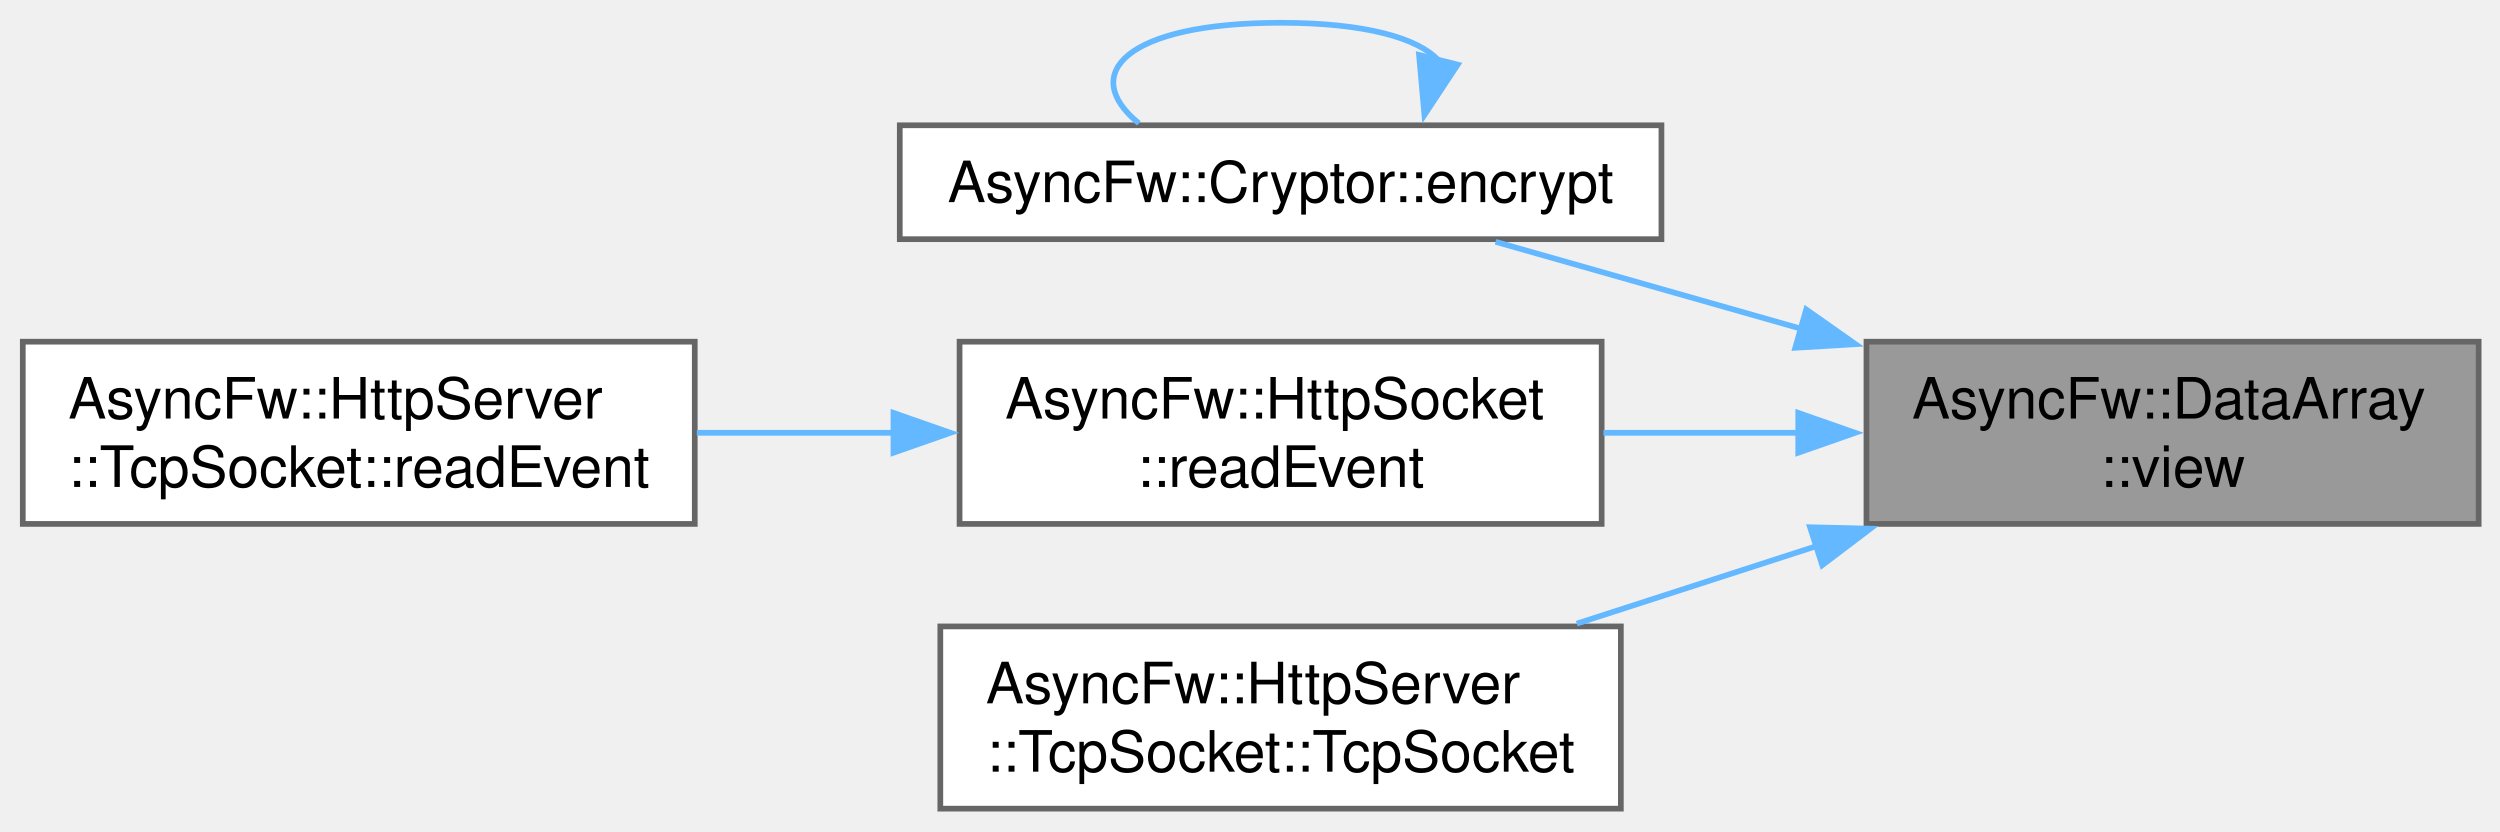
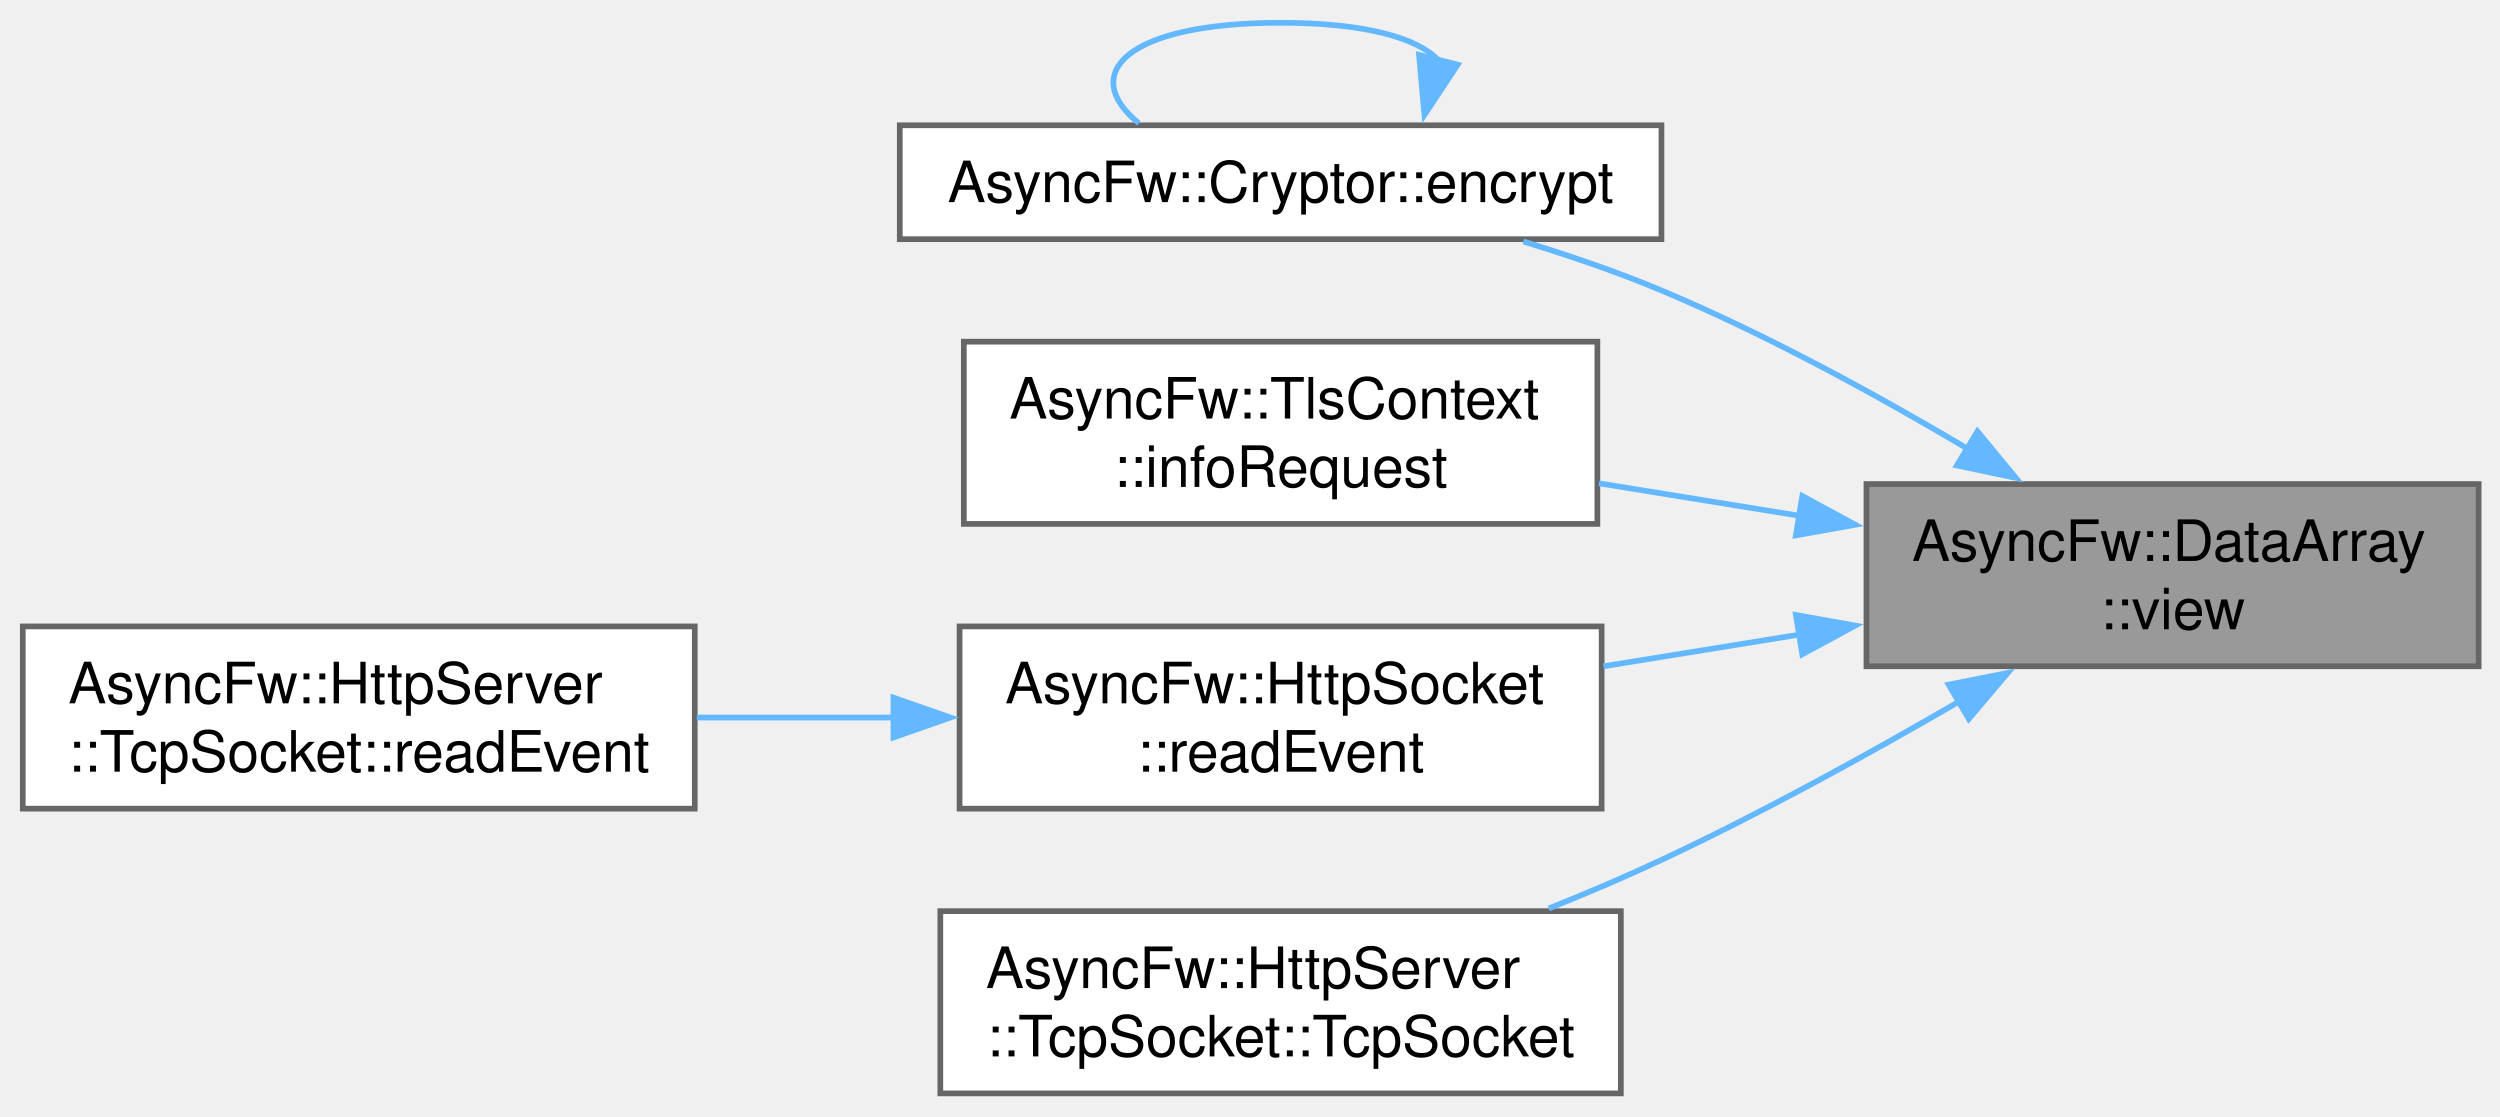
- <svg xmlns="http://www.w3.org/2000/svg" xmlns:xlink="http://www.w3.org/1999/xlink" width="439pt" height="146pt" viewBox="0.00 0.00 439.00 146.00">
-   <g id="graph0" class="graph" transform="scale(1 1) rotate(0) translate(4 142)">
+ <svg xmlns="http://www.w3.org/2000/svg" xmlns:xlink="http://www.w3.org/1999/xlink" width="439pt" height="196pt" viewBox="0.00 0.00 439.00 196.00">
+   <g id="graph0" class="graph" transform="scale(1 1) rotate(0) translate(4 192)">
    <g id="Node000001" class="node">
      <g id="a_Node000001">
        <a xlink:title="Creates a lightweight, non-allocating view slicing a sub-region of this byte array.">
-           <polygon fill="#999999" stroke="#666666" points="431.25,-82 323.75,-82 323.75,-50 431.25,-50 431.25,-82" />
-           <text xml:space="preserve" text-anchor="start" x="331.75" y="-68.5" font-family="Helvetica,sans-Serif" font-size="10.00">AsyncFw::DataArray</text>
-           <text xml:space="preserve" text-anchor="middle" x="377.5" y="-56.5" font-family="Helvetica,sans-Serif" font-size="10.00">::view</text>
+           <polygon fill="#999999" stroke="#666666" points="431.25,-107 323.75,-107 323.75,-75 431.25,-75 431.25,-107" />
+           <text xml:space="preserve" text-anchor="start" x="331.75" y="-93.5" font-family="Helvetica,sans-Serif" font-size="10.00">AsyncFw::DataArray</text>
+           <text xml:space="preserve" text-anchor="middle" x="377.5" y="-81.5" font-family="Helvetica,sans-Serif" font-size="10.00">::view</text>
        </a>
      </g>
    </g>
    <g id="Node000002" class="node">
      <g id="a_Node000002">
        <a xlink:href="classAsyncFw_1_1Cryptor.html#a85041f8d5b2a6c69be47a811039b2aec" target="_top" xlink:title="Type-safely encrypts raw data payload into a secure ciphertext buffer.">
-           <polygon fill="white" stroke="#666666" points="287.75,-120 154,-120 154,-100 287.75,-100 287.75,-120" />
-           <text xml:space="preserve" text-anchor="middle" x="220.88" y="-106.5" font-family="Helvetica,sans-Serif" font-size="10.00">AsyncFw::Cryptor::encrypt</text>
+           <polygon fill="white" stroke="#666666" points="287.75,-170 154,-170 154,-150 287.75,-150 287.75,-170" />
+           <text xml:space="preserve" text-anchor="middle" x="220.88" y="-156.5" font-family="Helvetica,sans-Serif" font-size="10.00">AsyncFw::Cryptor::encrypt</text>
        </a>
      </g>
    </g>
    <g id="edge1_Node000001_Node000002" class="edge">
      <g id="a_edge1_Node000001_Node000002">
        <a xlink:title=" ">
-           <path fill="none" stroke="#63b8ff" d="M312.35,-84.25C294.03,-89.47 274.7,-94.97 258.62,-99.54" />
-           <polygon fill="#63b8ff" stroke="#63b8ff" points="313.17,-87.66 321.83,-81.56 311.25,-80.93 313.17,-87.66" />
+           <path fill="none" stroke="#63b8ff" d="M341.8,-113.03C325.79,-122.54 306.25,-133.24 287.75,-141 280.07,-144.22 271.66,-147.1 263.5,-149.59" />
+           <polygon fill="#63b8ff" stroke="#63b8ff" points="343.24,-116.25 349.99,-108.08 339.62,-110.26 343.24,-116.25" />
        </a>
      </g>
    </g>
    <g id="Node000003" class="node">
      <g id="a_Node000003">
+         <a xlink:href="classAsyncFw_1_1TlsContext.html#a0d49f644e95fd8a232d8b20f00ba826b" target="_top" xlink:title="Parses a raw PEM-formatted Certificate Signing Request (CSR) and decodes its payload properties.">
+           <polygon fill="white" stroke="#666666" points="276.5,-132 165.25,-132 165.25,-100 276.5,-100 276.5,-132" />
+           <text xml:space="preserve" text-anchor="start" x="173.25" y="-118.5" font-family="Helvetica,sans-Serif" font-size="10.00">AsyncFw::TlsContext</text>
+           <text xml:space="preserve" text-anchor="middle" x="220.88" y="-106.5" font-family="Helvetica,sans-Serif" font-size="10.00">::infoRequest</text>
+         </a>
+       </g>
+     </g>
+     <g id="edge3_Node000001_Node000003" class="edge">
+       <g id="a_edge3_Node000001_Node000003">
+         <a xlink:title=" ">
+           <path fill="none" stroke="#63b8ff" d="M312.17,-101.4C300.4,-103.3 288.22,-105.27 276.76,-107.13" />
+           <polygon fill="#63b8ff" stroke="#63b8ff" points="312.48,-104.9 321.79,-99.85 311.36,-97.99 312.48,-104.9" />
+         </a>
+       </g>
+     </g>
+     <g id="Node000004" class="node">
+       <g id="a_Node000004">
        <a xlink:href="classAsyncFw_1_1HttpSocket.html#a7163448458d68f433dbdb214a6175be3" target="_top" xlink:title="Called when there is data to read.">
          <polygon fill="white" stroke="#666666" points="277.25,-82 164.5,-82 164.5,-50 277.25,-50 277.25,-82" />
          <text xml:space="preserve" text-anchor="start" x="172.5" y="-68.5" font-family="Helvetica,sans-Serif" font-size="10.00">AsyncFw::HttpSocket</text>
          <text xml:space="preserve" text-anchor="middle" x="220.88" y="-56.5" font-family="Helvetica,sans-Serif" font-size="10.00">::readEvent</text>
        </a>
      </g>
    </g>
-     <g id="edge3_Node000001_Node000003" class="edge">
-       <g id="a_edge3_Node000001_Node000003">
+     <g id="edge4_Node000001_Node000004" class="edge">
+       <g id="a_edge4_Node000001_Node000004">
        <a xlink:title=" ">
-           <path fill="none" stroke="#63b8ff" d="M312.01,-66C300.56,-66 288.73,-66 277.56,-66" />
-           <polygon fill="#63b8ff" stroke="#63b8ff" points="311.77,-69.5 321.77,-66 311.77,-62.5 311.77,-69.5" />
+           <path fill="none" stroke="#63b8ff" d="M312.01,-80.57C300.56,-78.72 288.73,-76.81 277.56,-75" />
+           <polygon fill="#63b8ff" stroke="#63b8ff" points="311.36,-84.01 321.79,-82.15 312.48,-77.1 311.36,-84.01" />
        </a>
      </g>
    </g>
-     <g id="Node000005" class="node">
-       <g id="a_Node000005">
+     <g id="Node000006" class="node">
+       <g id="a_Node000006">
        <a xlink:href="classAsyncFw_1_1HttpServer_1_1TcpSocket.html#a41557b69e30e25b97cbdda210afb7657" target="_top" xlink:title="Constructs a new TcpSocket associated with the parent server.">
          <polygon fill="white" stroke="#666666" points="280.62,-32 161.12,-32 161.12,0 280.62,0 280.62,-32" />
          <text xml:space="preserve" text-anchor="start" x="169.12" y="-18.5" font-family="Helvetica,sans-Serif" font-size="10.00">AsyncFw::HttpServer</text>
          <text xml:space="preserve" text-anchor="middle" x="220.88" y="-6.5" font-family="Helvetica,sans-Serif" font-size="10.00">::TcpSocket::TcpSocket</text>
        </a>
      </g>
    </g>
-     <g id="edge5_Node000001_Node000005" class="edge">
-       <g id="a_edge5_Node000001_Node000005">
+     <g id="edge6_Node000001_Node000006" class="edge">
+       <g id="a_edge6_Node000001_Node000006">
        <a xlink:title=" ">
-           <path fill="none" stroke="#63b8ff" d="M315.3,-46.21C301.25,-41.67 286.45,-36.88 272.88,-32.49" />
-           <polygon fill="#63b8ff" stroke="#63b8ff" points="313.84,-49.42 324.43,-49.16 315.99,-42.76 313.84,-49.42" />
+           <path fill="none" stroke="#63b8ff" d="M339.98,-68.79C324.2,-59.63 305.36,-49.24 287.75,-41 281.44,-38.04 274.67,-35.16 267.96,-32.47" />
+           <polygon fill="#63b8ff" stroke="#63b8ff" points="338.17,-71.78 348.56,-73.84 341.72,-65.75 338.17,-71.78" />
        </a>
      </g>
    </g>
    <g id="edge2_Node000002_Node000002" class="edge">
      <g id="a_edge2_Node000002_Node000002">
        <a xlink:title=" ">
-           <path fill="none" stroke="#63b8ff" d="M248.56,-131.44C244.99,-135.3 235.76,-138 220.88,-138 193.65,-138 185.35,-128.98 195.99,-120.34" />
-           <polygon fill="#63b8ff" stroke="#63b8ff" points="251.97,-130.65 246.13,-121.81 245.18,-132.36 251.97,-130.65" />
+           <path fill="none" stroke="#63b8ff" d="M248.56,-181.44C244.99,-185.3 235.76,-188 220.88,-188 193.65,-188 185.35,-178.98 195.99,-170.34" />
+           <polygon fill="#63b8ff" stroke="#63b8ff" points="251.97,-180.65 246.13,-171.81 245.18,-182.36 251.97,-180.65" />
        </a>
      </g>
    </g>
-     <g id="Node000004" class="node">
-       <g id="a_Node000004">
+     <g id="Node000005" class="node">
+       <g id="a_Node000005">
        <a xlink:href="classAsyncFw_1_1HttpServer_1_1TcpSocket.html#abb44001861ba7b24633b54ae90c2896c" target="_top" xlink:title="Triggered when new raw data is available in the socket for reading.   Overrides the base behavior to ...">
          <polygon fill="white" stroke="#666666" points="118,-82 0,-82 0,-50 118,-50 118,-82" />
          <text xml:space="preserve" text-anchor="start" x="8" y="-68.5" font-family="Helvetica,sans-Serif" font-size="10.00">AsyncFw::HttpServer</text>
          <text xml:space="preserve" text-anchor="middle" x="59" y="-56.5" font-family="Helvetica,sans-Serif" font-size="10.00">::TcpSocket::readEvent</text>
        </a>
      </g>
    </g>
-     <g id="edge4_Node000003_Node000004" class="edge">
-       <g id="a_edge4_Node000003_Node000004">
+     <g id="edge5_Node000004_Node000005" class="edge">
+       <g id="a_edge5_Node000004_Node000005">
        <a xlink:title=" ">
          <path fill="none" stroke="#63b8ff" d="M153.05,-66C141.53,-66 129.64,-66 118.36,-66" />
          <polygon fill="#63b8ff" stroke="#63b8ff" points="152.89,-69.5 162.89,-66 152.89,-62.5 152.89,-69.5" />
        </a>
      </g>
    </g>
  </g>
</svg>
